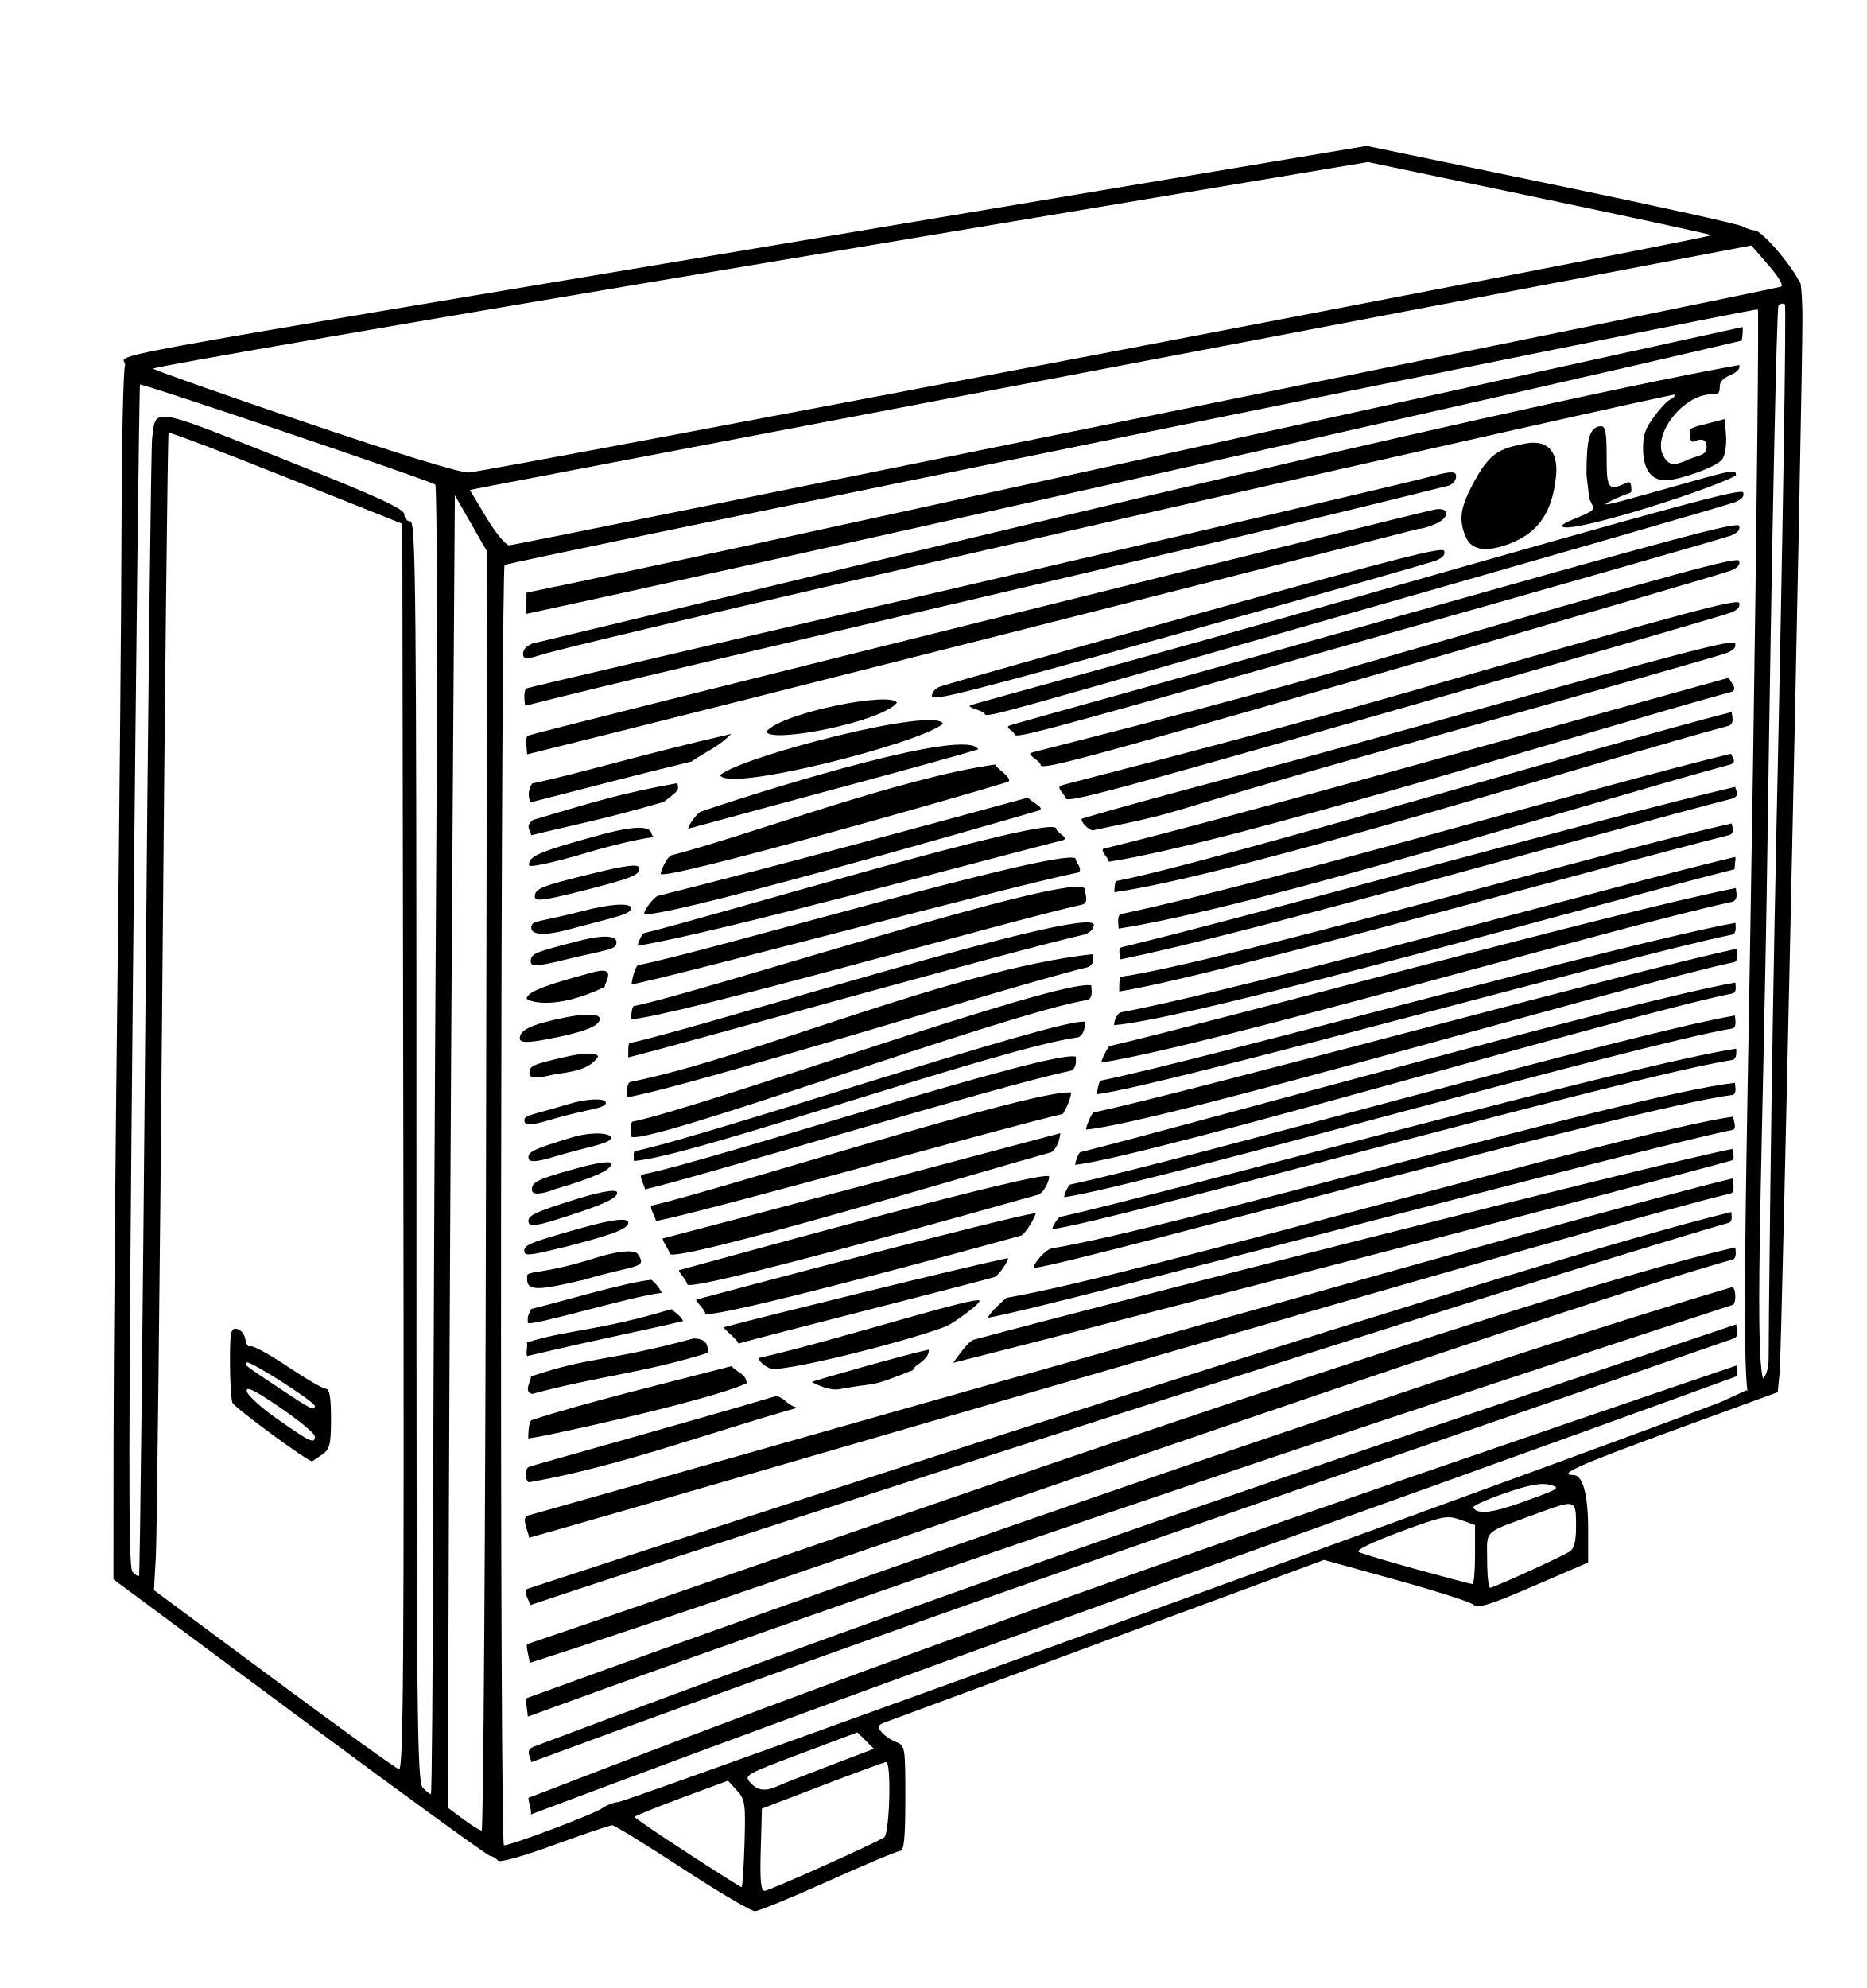
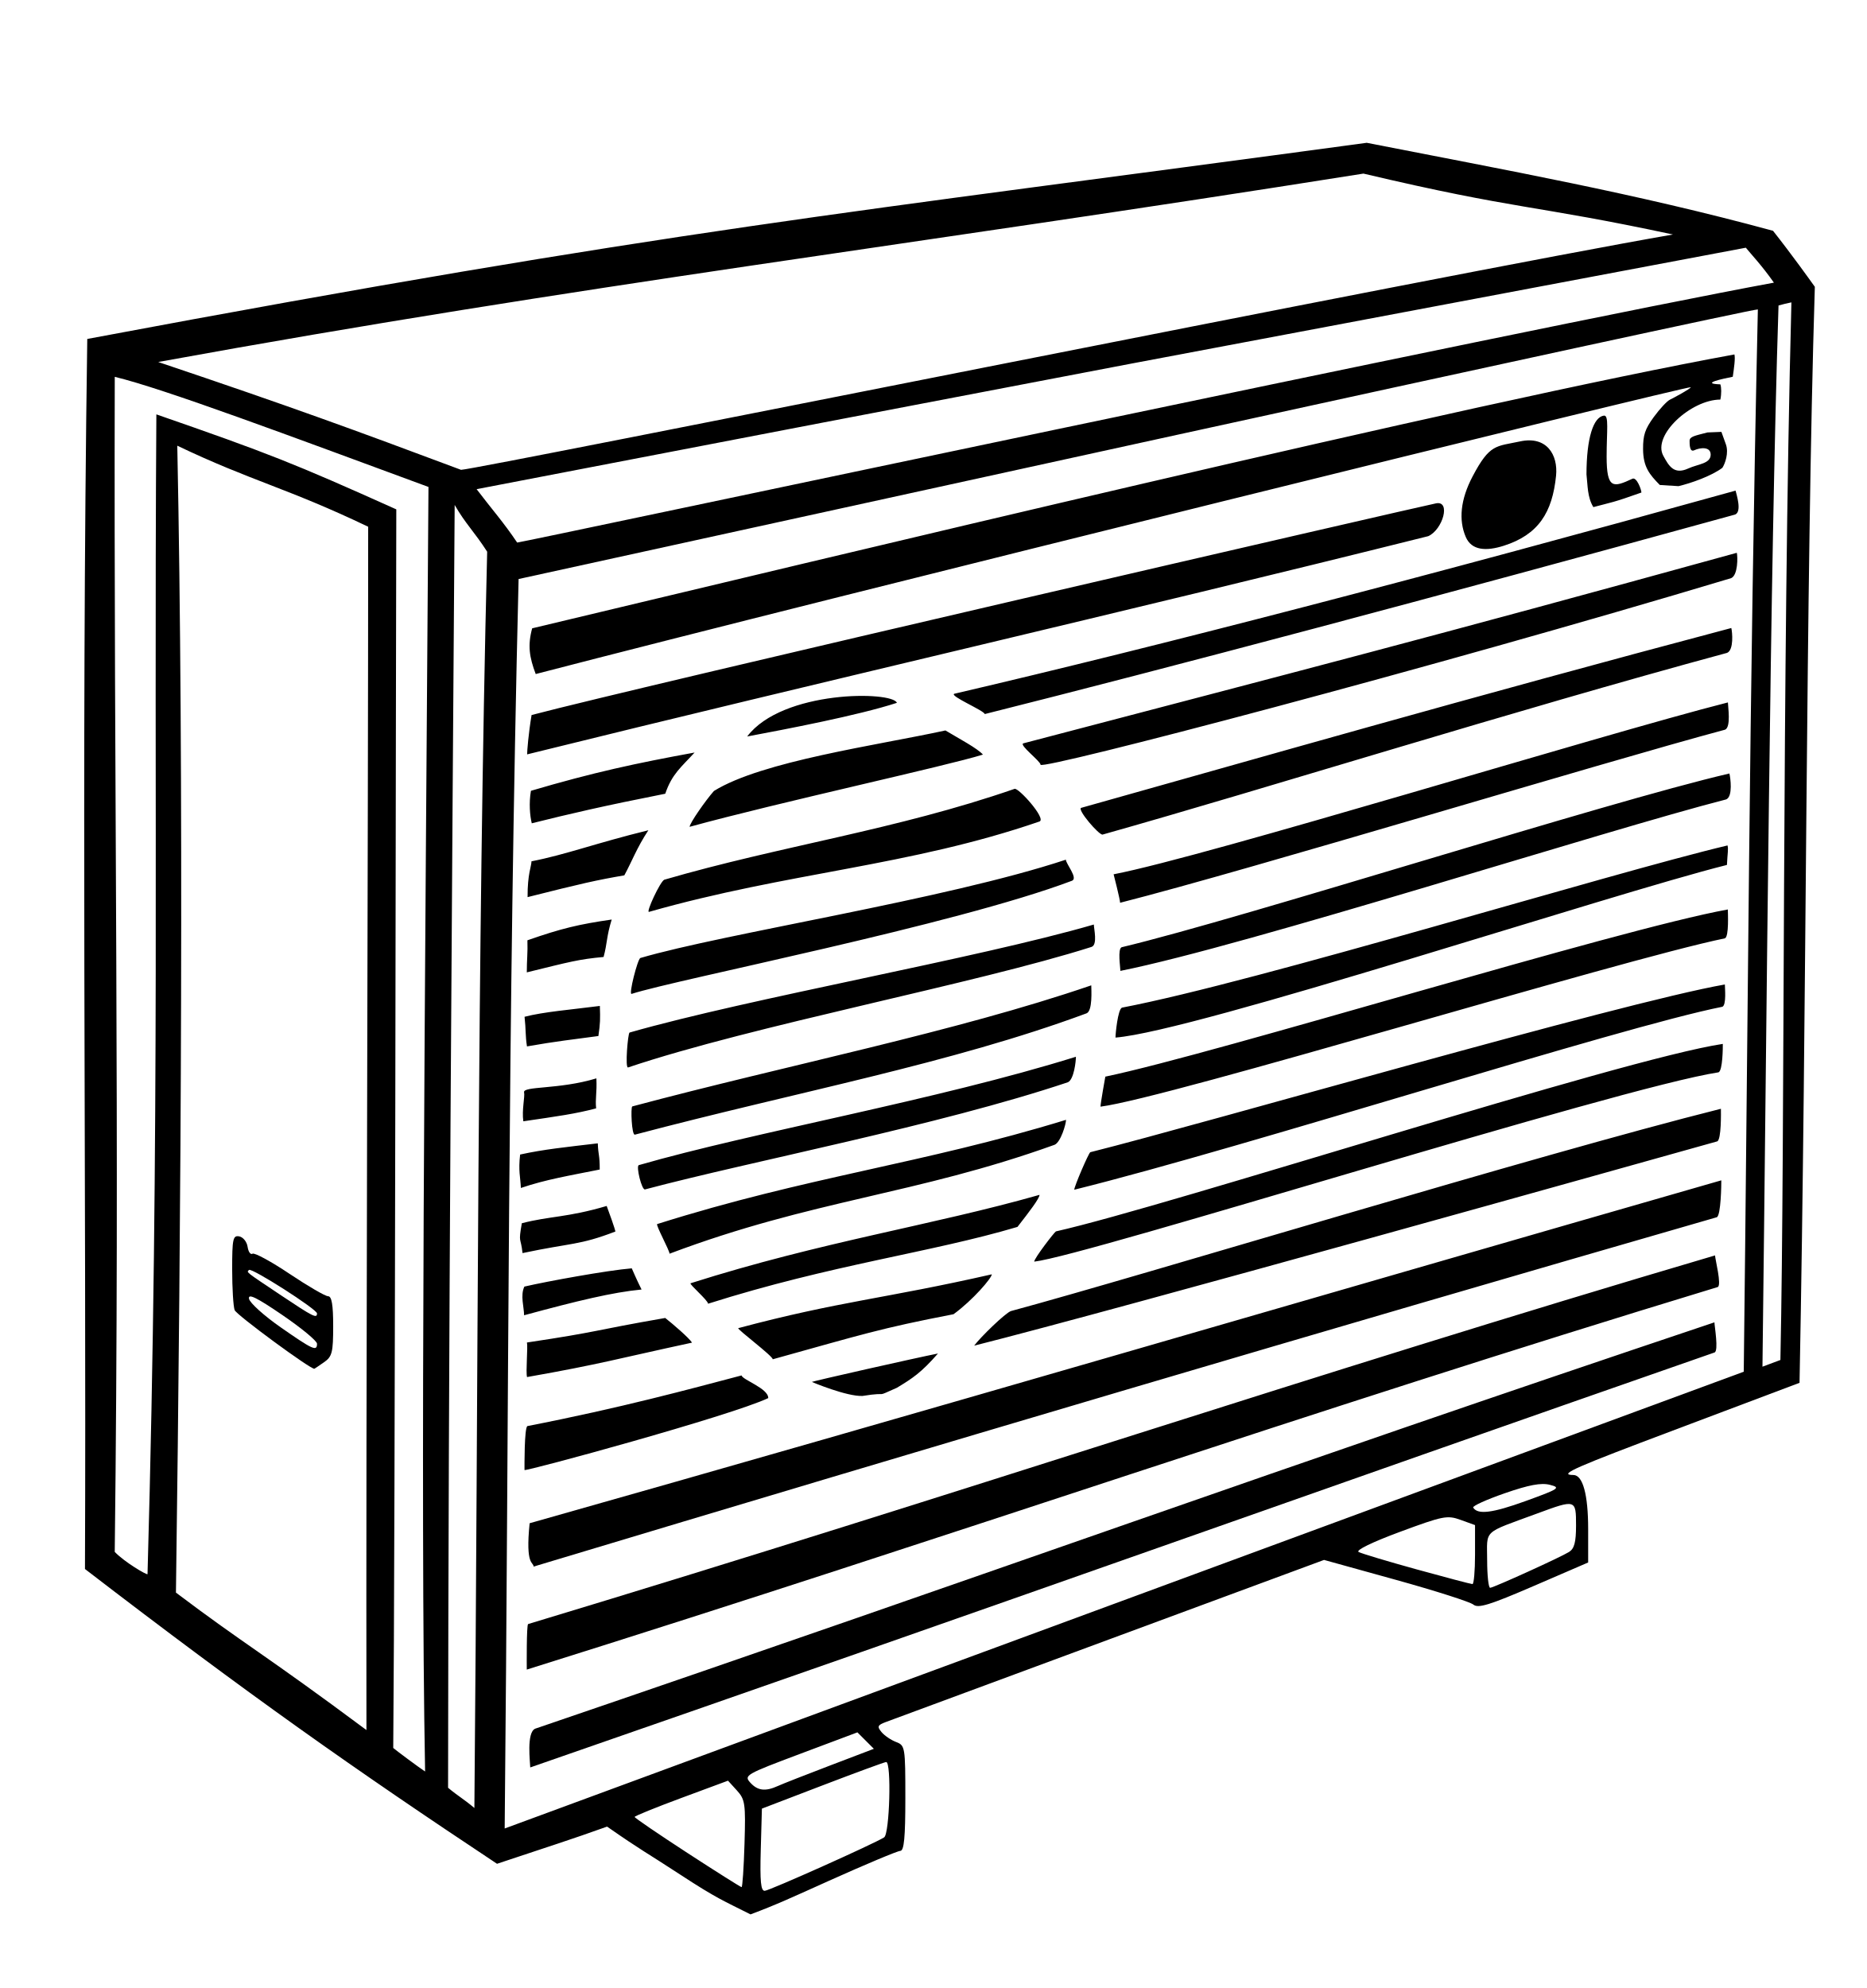
<svg xmlns="http://www.w3.org/2000/svg" width="209.673mm" height="223.289mm" viewBox="0 0 209.673 223.289" version="1.1" id="svg847">
  <defs id="defs844" />
  <g id="layer1" transform="translate(-0.3421135,-20.39582)">
-     <path style="fill:#000000;stroke-width:0.454" d="m 93.413,231.662 c 4.119,-1.852 7.744,-3.372 8.056,-3.379 0.424,-0.009 0.567,-1.504 0.567,-5.923 0,-5.744 -0.029,-5.922 -1.04,-6.306 -0.572,-0.217 -1.309,-0.72 -1.638,-1.116 -0.512,-0.617 -0.444,-0.778 0.472,-1.122 0.589,-0.221 11.908,-4.409 25.153,-9.307 l 24.083,-8.905 8.054,2.232 c 4.43,1.228 8.353,2.48 8.719,2.784 0.539,0.448 1.823,0.052 6.78,-2.088 l 6.115,-2.641 v -3.757 c 0,-3.875 -0.601,-6.069 -1.661,-6.069 -1.901,0 0.607,-1.12 11.18,-4.992 l 11.773,-4.311 0.224,-2.269 c 0.221,-2.241 2.577,-111.531 2.551,-118.338 -0.011,-2.936 -0.216,-3.945 -0.216,-3.945 -0.909,-1.614 -1.611,-2.475 -2.344,-3.371 -1.157,-1.406 -2.388,-2.556 -2.735,-2.556 -0.347,0 -0.986,-0.206 -1.419,-0.458 -0.433,-0.252 -10.113,-2.388 -21.51,-4.748 L 153.855,36.787 92.887,47.006 c -87.874,14.729 -78.099,12.929 -78.508,14.457 -0.19,0.71 -0.362,8.562 -0.383,17.449 -0.021,8.887 -0.228,32.19 -0.461,51.784 -0.233,19.594 -0.43,42.705 -0.438,51.357 l -0.014,15.731 20.826,15.454 c 11.454,8.5 21.104,15.513 21.444,15.584 0.34,0.072 0.756,0.323 0.926,0.558 0.178,0.248 2.84,-0.499 6.335,-1.778 3.315,-1.213 6.24,-2.203 6.5,-2.2 0.26,0.003 3.799,2.181 7.865,4.841 4.066,2.66 7.742,4.825 8.169,4.811 0.427,-0.014 4.147,-1.54 8.265,-3.392 z m -7.618,-3.489 0.129,-4.636 6.808,-2.608 c 3.744,-1.434 6.961,-2.616 7.148,-2.625 0.612,-0.031 0.395,8.063 -0.227,8.462 -1.11,0.712 -12.831,5.96 -13.404,6.001 -0.447,0.032 -0.553,-1.037 -0.454,-4.594 z m -8.252,0.334 c -3.253,-2.116 -5.915,-3.932 -5.915,-4.035 0,-0.103 2.36,-1.061 5.244,-2.13 l 5.244,-1.943 1,1.099 c 0.923,1.015 0.989,1.475 0.854,5.978 -0.08,2.683 -0.229,4.879 -0.329,4.879 -0.101,0 -2.845,-1.732 -6.098,-3.848 z M 194.028,177.688 c 0.235,0.235 -123.416,45.131 -124.241,45.114 -0.374,-0.007 -1.392,0.374 -1.74,0.652 -0.781,0.625 -10.568,4.324 -11.103,4.196 -0.214,-0.051 -0.357,-32.3 -0.317,-71.783 0.039,-39.43 0.216,-71.835 0.392,-72.012 0.346,-0.347 140.4,-28.904 140.777,-28.705 0.125,0.066 -0.121,23.166 -0.546,51.334 -0.425,28.168 -0.9,48.799 -0.908,60.48 -0.008,11.681 0.554,9.46 0.131,9.6 m -144.103,48.154 -1.72,-1.282 0.114,-32.869 c 0.062,-18.078 0.238,-51.245 0.391,-73.706 l 0.278,-40.837 1.815,3.168 1.815,3.168 -0.134,71.82 c -0.074,39.501 -0.293,71.82 -0.486,71.82 -0.194,0 -1.126,-0.577 -2.072,-1.282 z m -4.536,-3.515 c -0.642,-0.642 -0.713,-7.752 -0.713,-71.48 0,-62.601 -0.079,-70.766 -0.681,-70.766 -0.374,0 -0.683,-0.357 -0.685,-0.794 -0.004,-0.617 -3.043,-2.003 -13.644,-6.221 -14.934,-5.942 -14.254,-5.836 -14.683,-2.288 -0.121,0.998 -0.46,30.101 -0.754,64.672 -0.294,34.571 -0.614,62.947 -0.712,63.057 -0.098,0.11 -0.436,-0.094 -0.752,-0.454 -0.463,-0.527 -0.45,-13.487 0.068,-66.914 0.353,-36.443 0.709,-66.337 0.792,-66.43 0.165,-0.187 32.542,10.781 33.161,11.234 0.212,0.155 0.257,19.99 0.101,44.077 -0.157,24.087 -0.31,57.121 -0.34,73.408 -0.031,16.287 -0.143,29.613 -0.25,29.613 -0.107,0 -0.515,-0.321 -0.908,-0.713 z m 36.785,-0.586 c -0.736,-0.814 -0.525,-0.935 5.634,-3.246 l 6.399,-2.401 0.924,0.924 0.924,0.924 -4.927,1.877 c -2.71,1.032 -5.336,2.063 -5.835,2.291 -1.421,0.649 -2.292,0.545 -3.12,-0.37 z m -53.519,-11.635 -13.463,-9.984 0.213,-3.858 c 0.117,-2.122 0.447,-31.326 0.734,-64.899 0.286,-33.573 0.599,-61.13 0.694,-61.238 0.096,-0.108 6.042,2.148 13.214,5.014 l 13.04,5.21 0.115,70.017 c 0.095,57.835 0.011,69.991 -0.485,69.87 -0.33,-0.081 -6.658,-4.64 -14.063,-10.131 z m 5.399,-25.19 c 0.902,-0.629 1.021,-1.102 1.021,-4.061 0,-2.389 -0.164,-3.348 -0.571,-3.348 -0.314,0 -2.261,-1.131 -4.326,-2.514 -2.065,-1.383 -3.938,-2.401 -4.162,-2.262 -0.224,0.138 -0.472,-0.209 -0.553,-0.772 -0.08,-0.563 -0.503,-1.091 -0.94,-1.175 -0.706,-0.135 -0.794,0.277 -0.794,3.702 0,2.12 0.126,4.181 0.279,4.581 0.21,0.547 8.598,6.712 8.958,6.584 0.037,-0.013 0.526,-0.344 1.088,-0.736 z m -4.874,-3.916 c -1.869,-1.303 -3.471,-2.747 -3.56,-3.209 -0.12,-0.623 0.844,-0.154 3.739,1.821 2.145,1.463 3.901,2.916 3.901,3.228 6e-5,0.892 -0.458,0.686 -4.079,-1.839 z m 0.088,-3.562 c -4.163,-2.783 -3.931,-2.599 -3.647,-2.883 0.284,-0.284 7.634,4.413 7.637,4.88 0.003,0.6 -0.426,0.385 -3.99,-1.997 z m 135.675,19.334 c 0,-3.528 -0.6,-2.966 5.614,-5.259 4.347,-1.604 4.371,-1.596 4.371,1.342 0,1.885 -0.194,2.612 -0.794,2.981 -0.997,0.614 -8.39,3.973 -8.85,4.021 -0.187,0.019 -0.34,-1.369 -0.34,-3.086 z m -7.89,1.025 c -3.274,-0.904 -6.22,-1.787 -6.547,-1.963 -0.355,-0.19 1.515,-1.102 4.624,-2.254 4.867,-1.803 5.329,-1.895 6.836,-1.35 l 1.616,0.584 v 3.313 c 0,1.822 -0.13,3.313 -0.288,3.313 -0.159,0 -2.967,-0.739 -6.24,-1.643 z m 6.321,-6.949 c -0.107,-0.172 1.486,-0.896 3.539,-1.608 2.731,-0.947 4.095,-1.201 5.08,-0.949 1.249,0.32 1.052,0.452 -2.726,1.82 -3.736,1.353 -5.384,1.559 -5.893,0.736 z m 33.057,-74.574 c 0.47,-33.011 1.028,-60.211 1.24,-60.444 0.213,-0.233 0.533,-0.277 0.713,-0.098 0.179,0.179 -0.233,26.103 -0.917,57.607 -0.683,31.505 -0.914,59.199 -0.905,60.759 0.009,1.56 -0.597,2.377 -0.645,2.196 -0.989,-3.794 0.044,-27.009 0.513,-60.02 z M 54.995,78.557 l -1.879,-3.124 2.335,-0.465 c 1.284,-0.256 33.673,-6.436 71.975,-13.734 l 69.64,-13.269 1.931,2.222 c 1.168,1.344 1.716,2.297 1.386,2.411 -0.827,0.287 -142.041,29.007 -142.826,29.048 -0.38,0.02 -1.516,-1.349 -2.562,-3.088 z M 34.594,67.815 c -9.21,-3.133 -16.888,-5.839 -17.061,-6.013 -0.174,-0.174 30.46,-5.466 68.076,-11.76 l 68.392,-11.444 19.201,4.02 c 10.56,2.211 19.279,4.097 19.374,4.193 0.258,0.258 -137.699,26.599 -139.6,26.655 -1.005,0.029 -8.089,-2.148 -18.38,-5.649 z" id="path863" />
-     <path d="m 59.881,224.226 c 0.337,-0.059 -0.19,-1.394 -0.19,-1.897 49.491,-19.136 87.118,-31.978 135.617,-48.534 0.364,-0.098 0.087,0.862 0.192,1.151 -47.127,17.173 -85.436,30.406 -135.619,49.279 m 0.132,-5.904 c -0.004,-0.55 -0.771,-1.277 0.224,-1.721 48.476,-18.231 84.4,-30.441 135.137,-47.455 0.004,0.406 0.273,1.359 -0.198,1.557 -46.631,16.253 -85.879,29.415 -135.163,47.618 z m -0.386,-5.117 c -0.003,-0.377 -0.267,-2.025 -0.267,-2.025 46.564,-16.959 109.871,-38.687 135.537,-46.207 0.405,-0.044 0.542,1.788 0.07,1.986 -25.612,8.386 -87.289,28.673 -135.339,46.246 z m 0.209,-6.036 c -0.004,-0.377 -0.466,-2.006 -0.279,-2.105 26.205,-8.824 110.595,-38.893 135.711,-44.558 0.004,0.406 0.194,1.147 -0.276,1.347 -23.492,6.619 -109.429,37.141 -135.156,45.316 z m 0.026,-6.477 c -0.004,-0.555 -0.958,-1.643 -0.156,-1.883 26.162,-8.587 113.878,-37.186 135.11,-42.279 0.004,0.405 0.192,1.01 -0.278,1.21 -21.345,6.121 -116.024,36.676 -134.676,42.952 z m -0.093,-7.578 c -0.004,-0.557 -0.958,-2.247 -0.149,-2.489 29.733,-8.375 119.709,-34.135 135.361,-37.871 0.004,0.405 0.284,1.474 -0.185,1.674 -15.89,3.84 -112.568,32.364 -135.027,38.685 z m 47.635,-19.642 c 0.69,-0.939 1.688,-2.397 2.307,-2.598 14.945,-4.034 75.617,-19.497 85.224,-21.43 0.004,0.407 0.379,1.099 -0.092,1.297 -9.227,2.586 -71.117,18.616 -87.439,22.73 z m 3.918,-5.064 c -0.004,-0.377 1.899,-2.145 2.087,-2.245 14.634,-2.475 70.713,-18.892 81.628,-20.347 0.004,0.406 0.426,1.287 -0.044,1.486 -9.799,1.939 -76.752,19.922 -83.67,21.105 z m 5.124,-5.573 c -0.004,-0.549 1.235,-1.989 2.001,-2.217 13.821,-2.255 65.442,-17.365 76.778,-18.595 0.003,0.405 0.238,1.149 -0.231,1.349 -10.958,1.405 -71.306,18.282 -78.547,19.464 z m 2.107,-4.385 c -0.003,-0.377 0.639,-1.258 0.827,-1.356 12.873,-2.906 64.613,-17.205 75.984,-18.911 0.004,0.404 0.099,1.057 -0.37,1.257 -11.274,1.729 -70.576,18.36 -76.44,19.009 z m 1.328,-3.583 c -0.003,-0.377 0.477,-1.324 0.664,-1.423 12.618,-2.669 63.177,-17.038 74.68,-18.986 0.003,0.404 0.236,1.243 -0.232,1.444 -11.057,1.853 -65.946,17.604 -75.112,18.965 z m 1.236,-3.634 c -0.003,-0.377 0.378,-1.323 0.565,-1.421 12.734,-3.186 61.877,-17 73.59,-19.055 0.003,0.403 0.188,1.013 -0.279,1.214 -11.597,2.304 -65.072,18.204 -73.876,19.262 z m 1.214,-3.967 c -0.003,-0.377 0.64,-1.816 0.827,-1.915 10.812,-2.28 60.225,-15.834 72.29,-18.391 0.002,0.404 0.188,1.291 -0.279,1.493 -11.854,2.532 -64.57,18.112 -72.838,18.813 z m -27.896,29.194 c -1.344,0.084 -2.891,-0.841 -2.891,-0.841 -0.207,-0.033 10.845,-3.178 13.138,-3.629 0.013,1.282 -1.774,1.726 -1.774,2.288 -5.288,2.095 -3.432,1.253 -8.473,2.181 z m 29.132,-33.161 c -0.003,-0.377 0.214,-1.422 0.401,-1.52 12.527,-2.604 58.865,-15.476 71.315,-17.728 0.003,0.403 0.142,1.106 -0.325,1.308 -11.855,2.435 -63.673,16.947 -71.391,17.94 z m -36.453,30.903 c -1.112,-0.379 -1.701,-1.183 -1.514,-1.279 9.031,-2.076 24.683,-7.101 24.779,-6.422 2.7e-4,0.406 -2.969,2.495 -3.438,2.693 -0.95,0.696 -14.915,4.629 -19.828,5.007 z m -27.302,12.679 c -0.414,0.073 -0.622,-1.476 -0.074,-1.721 0.455,-0.204 17.743,-4.97 27.854,-7.984 1.197,0.469 0.977,0.929 2.307,1.34 -10.474,2.974 -19.985,6.568 -30.087,8.364 z m 23.472,-15.577 c 0,-0.379 -1.812,-1.742 -1.625,-1.839 4.025,-1.094 27.042,-6.756 31.915,-7.764 0,0.406 -1.038,1.92 -1.507,2.119 -1.191,0.418 -25.79,6.618 -28.783,7.484 z m 40.771,-31.559 c -0.003,-0.377 0.737,-1.751 0.924,-1.851 12.034,-2.811 57.388,-15.211 70.349,-17.75 0.004,0.464 0.326,1.242 -0.365,1.533 -12.388,2.633 -58.274,16.081 -70.908,18.068 z m -44.501,28.158 c 0,-0.379 -1.182,-1.449 -0.994,-1.546 4.675,-1.257 34.156,-9.059 38.117,-9.715 0,0.405 -1.147,2.325 -1.615,2.525 -4.585,1.286 -35.315,9.684 -35.508,8.736 z M 59.678,181.941 c 0,-0.379 0.028,-1.874 0.387,-2.041 5.998,-1.983 16.591,-4.523 22.505,-6.079 0.124,0.506 1.666,0.852 1.633,1.939 -4.22,1.993 -24.503,6.394 -24.526,6.181 z m 17.863,-17.288 c 0,-0.38 -1.098,-1.504 -0.911,-1.597 5.338,-1.433 41.353,-11.462 41.562,-10.511 0,0.474 -0.523,1.748 -1.221,2.033 -5.195,1.465 -39.214,11.065 -39.429,10.075 z m 47.938,-29.113 c -0.003,-0.401 0.259,-1.224 0.724,-1.428 15.287,-2.925 55.729,-14.305 69.044,-17.468 0.111,0.45 0,0 -0.067,1.385 -13.066,3.263 -60.801,16.813 -69.701,17.512 z m -49.93,25.67 c -0.003,-0.377 -0.93,-1.618 -0.743,-1.718 6.2,-1.596 41.331,-10.926 44.634,-11.815 0.003,0.464 -0.378,1.866 -1.069,2.157 -6.059,1.646 -42.506,12.604 -42.823,11.376 z M 126.062,131.759 c -0.003,-0.377 -0.016,-1.555 0.172,-1.654 10.673,-1.48 55.429,-14.311 68.639,-17.223 0.003,0.464 0.416,1.011 -0.274,1.303 -12.829,3.193 -57.809,15.843 -68.536,17.574 z m -65.938,45.198 c -1.019,-0.253 -0.135,-1.39 -0.136,-1.962 6.891,-2.318 8.418,-1.599 18.267,-4.267 1.805,0.045 1.516,1.122 1.636,1.607 -7.055,2.221 -12.551,2.668 -19.767,4.622 z m 13.898,-19.405 c -0.005,-0.376 -0.794,-1.601 -0.482,-1.751 6.814,-1.492 43.075,-13.117 47.104,-12.7 0.007,0.462 -0.284,1.375 -0.926,2.413 -6.707,1.55 -39.176,10.717 -45.696,12.038 z m 52.168,-29.398 c -0.003,-0.4 -0.327,-1.161 0.136,-1.365 13.78,-3.287 54.936,-14.769 68.918,-18.013 0.111,0.452 0.52,0.97 -0.252,1.299 -13.657,3.495 -54.55,15.226 -68.802,18.079 z m -66.649,44.557 c -0.159,-0.549 0.11,-1.034 -0.012,-1.527 4.361,-1.409 8.17,-1.306 16.216,-3.743 0.809,0.633 1.07,0.847 1.335,1.329 -4.872,1.183 -7.511,1.588 -17.539,3.941 z m 13.249,-18.721 c -0.005,-0.376 -0.696,-1.501 -0.384,-1.652 7.695,-1.478 46.221,-14.16 48.786,-13.249 0.007,0.462 0.106,1.283 -0.585,1.577 -7.581,1.543 -41.364,11.817 -47.818,13.324 z m 1.893,11.623 c -3.217,0.304 -15.057,3.922 -15.057,3.347 0,-0.907 -0.067,-0.557 0.412,-1.549 2.561,-0.596 10.761,-3.045 13.47,-3.266 0,0 0.658,0.447 1.175,1.468 z m 51.315,-40.918 c -0.003,-0.4 -0.229,-1.423 0.234,-1.627 17.653,-3.746 54.576,-14.676 68.557,-18.013 0.111,0.452 0.706,0.877 -0.067,1.206 -13.87,3.71 -53.002,15.995 -68.725,18.434 z m -54.461,26.091 c -0.003,-0.377 -0.075,-0.991 0.113,-1.092 8.045,-1.66 47.995,-15.098 50.567,-14.532 0.003,0.464 -0.064,1.448 -0.755,1.74 -8.679,1.139 -44.063,13.647 -49.925,13.884 z m -5.544,13.336 c -5.299,1.257 -6.571,1.369 -6.442,-0.3 -0.19,-0.767 1.518,-0.191 7.508,-2.085 3.549,-1.122 4.864,-0.854 4.982,-0.378 1.097,1.546 -0.669,1.132 -6.048,2.763 z m 59.52,-43.509 c -0.003,-0.377 0.05,-1.162 0.237,-1.264 10.585,-2.045 54.75,-15.332 69.11,-18.982 0.003,0.462 0.368,1.247 -0.32,1.542 -13.959,3.735 -54.728,16.642 -69.027,18.703 z m -54.341,27.388 c -0.003,-0.377 6.87e-4,-1.512 0.188,-1.612 7.98,-1.626 47.97,-16.088 51.559,-15.318 0.003,0.464 0.264,1.349 -0.427,1.641 -9.165,1.472 -50.794,16.908 -51.32,15.29 z m -7.224,12.414 c -3.471,0.835 -4.569,1.116 -4.685,0.642 -0.195,-0.797 0.365,-1.038 6.264,-2.7 3.683,-1.037 5.266,-1.176 5.383,-0.699 0.196,0.795 -2.443,1.585 -6.962,2.757 -1e-5,0 0,3e-5 0,3e-5 z m 60.947,-43.228 c -0.003,-0.398 -1.046,-1.262 -0.585,-1.469 14.237,-3.439 55.309,-15.098 70.238,-19.2 0.111,0.448 1.074,1.248 0.305,1.58 -15.162,4.134 -55.804,16.887 -69.958,19.088 z m -54.1,26.458 c -0.003,-0.4 -0.119,-1.52 0.344,-1.725 13.63,-2.701 35.968,-12.561 51.895,-14.351 0.112,0.452 0.264,1.13 -0.508,1.458 -7.865,1.87 -44.068,13.233 -51.731,14.618 z m -7.98,13.747 c -2.189,0.687 -2.983,0.766 -3.097,0.307 -0.183,-0.738 0.572,-1.113 5.128,-2.547 2.372,-0.747 4.698,-1.291 4.811,-0.835 0.178,0.717 -2.3,1.649 -6.843,3.075 z M 157.779,104.128 c -30.617,8.578 -22.38,6.964 -34.661,9.524 -0.39,0.081 -1.637,-1.13 -1.175,-1.336 9.891,-2.887 17.937,-4.812 37.528,-10.301 29.955,-8.392 35.644,-9.881 35.773,-9.362 0.112,0.451 -0.131,0.739 -0.902,1.072 -0.58,0.25 -17.034,4.931 -36.564,10.403 z m -86.86,35.034 c -0.003,-0.377 -0.049,-1.511 0.138,-1.611 8.176,-1.725 51.421,-15.498 52.153,-13.315 0.003,0.463 -0.328,0.827 -1.017,1.119 -8.023,1.796 -45.418,12.356 -51.274,13.806 z m -8.223,14.796 c -1.537,0.612 -2.61,0.679 -2.61,0.083 0,-0.868 0.543,-1.148 4.309,-2.22 1.917,-0.545 4.475,-1.166 4.581,-0.741 0.171,0.689 -2.014,1.623 -6.28,2.878 -1.3e-5,0 0,4e-5 0,4e-5 z m 94.29,-53.785 c -31.055,8.893 -36.779,10.429 -36.908,9.907 -0.101,-0.409 -1.125,-1.199 -0.578,-1.444 0.455,-0.204 18.723,-4.69 39.063,-10.526 31.258,-8.969 37.005,-10.516 37.135,-9.994 0.112,0.451 -0.132,0.741 -0.902,1.075 -0.58,0.252 -17.594,5.193 -37.81,10.982 z M 62.588,150.321 c -1.97,0.59 -2.76,0.644 -2.87,0.197 -0.183,-0.743 0.676,-1.098 4.901,-2.379 2.167,-0.657 4.224,-0.482 4.336,-0.03 0.18,0.727 -2.175,0.956 -6.368,2.212 z m 8.636,-15.45 c -0.003,-0.377 0.1,-1.363 0.287,-1.464 7.98,-1.626 49.936,-15.382 50.675,-13.171 0.003,0.464 0.494,1.448 -0.197,1.739 -7.822,1.709 -46.157,12.683 -50.765,12.895 z m -9.09,11.307 c -1.97,0.59 -2.76,0.644 -2.87,0.197 -0.183,-0.743 0.676,-0.676 4.901,-1.958 2.167,-0.657 4.1,-0.681 4.212,-0.228 0.18,0.727 -2.051,0.733 -6.244,1.989 z m 9.156,-15.225 c -0.005,-0.376 0.395,-1.997 0.707,-2.148 7.695,-1.478 47.003,-13.116 49.145,-12.011 0.007,0.462 0.958,1.315 0.267,1.61 -7.581,1.543 -46.542,11.984 -50.119,12.549 z M 154.146,96.379 c -34.347,9.935 -36.919,10.508 -36.92,9.912 0,-0.399 -1.548,-1.121 -1.087,-1.327 0.437,-0.195 17.865,-4.383 39.703,-10.7 33.65,-9.733 39.73,-11.39 39.858,-10.866 0.11,0.451 -0.133,0.741 -0.903,1.073 -0.58,0.25 -18.873,5.609 -40.65,11.909 z M 62.415,141.11 c -1.785,0.439 -2.61,0.402 -2.61,-0.126 0,-0.873 0.263,-0.998 3.897,-1.847 2.206,-0.516 3.804,-0.56 3.804,-0.026 -1.113,1.702 -3.891,1.729 -5.091,1.999 z M 152.449,92.647 c -34.831,9.828 -38.013,10.757 -38.142,10.236 -0.101,-0.408 -1.126,-0.743 -0.579,-0.989 0.455,-0.205 17.461,-4.855 40.297,-11.31 35.024,-9.899 41.544,-11.639 41.673,-11.119 0.112,0.45 -0.132,0.74 -0.902,1.073 -0.58,0.251 -19.636,5.7 -42.347,12.107 z M 71.979,126.619 c -0.003,-0.377 0.496,-1.313 0.684,-1.413 7.234,-1.716 45.823,-13.408 46.316,-11.762 0.003,0.464 1.475,1.022 0.785,1.314 -7.088,1.774 -39.378,10.541 -47.785,11.861 z M 151.087,89.545 c -36.46,10.401 -39.999,11.575 -40.128,11.053 -0.101,-0.408 -2.151,-0.743 -1.604,-0.989 0.455,-0.205 19.474,-5.317 43.309,-12.127 36.633,-10.467 43.359,-12.287 43.488,-11.766 0.111,0.45 -0.132,0.74 -0.902,1.074 -0.58,0.252 -20.453,5.991 -44.163,12.755 z M 61.791,137.122 c -2.239,0.425 -3.061,0.396 -3.063,-0.106 -0.004,-0.88 1.081,-1.53 5.128,-2.346 2.507,-0.505 3.86,-0.355 3.864,0.157 0.005,0.865 -2.048,1.559 -5.929,2.295 z M 72.707,122.976 c -0.003,-0.398 1.036,-1.739 1.497,-1.945 13.111,-3.284 31.445,-8.269 41.659,-11.065 0.111,0.447 1.967,1.13 1.198,1.46 -6.582,1.93 -44.056,12.675 -44.355,11.55 z M 175.815,79.464 c 0,-0.504 3.826,-1.445 3.503,-2.111 l -0.463,-0.953 -0.31,-2.728 c 0.007,-4.05 0.347,-5.247 1.536,-5.404 0.591,-0.078 0.727,0.558 0.727,3.413 0,3.691 0.171,3.907 2.306,2.915 0.479,-0.222 0.474,0.526 0.474,0.851 0,0.447 -0.182,0.199 -1.986,1.054 -1.944,0.921 -1.003,0.737 5.106,-0.997 8.756,-2.486 8.623,-2.46 8.623,-1.681 -3.909,1.973 -19.41,6.783 -19.515,5.641 z M 59.507,132.556 c 0,-0.864 3.107,-1.785 7.475,-2.964 2.755,-0.744 1.28,1.116 1.28,1.658 -5.826,2.777 -8.696,1.53 -8.755,1.307 z M 187.388,74.346 c -1.737,-0.021 -2.476,-1.498 -2.486,-3.508 -0.008,-1.578 0.218,-2.252 1.209,-3.61 0.671,-0.918 1.488,-1.794 1.815,-1.946 0.328,-0.152 0.596,-0.412 0.596,-0.576 0,-0.244 -121.966,27.423 -127.725,29.336 -1.267,0.421 -1.702,0.378 -1.702,-0.17 0,-0.507 0.316,-0.875 1.021,-1.185 C 92.559,84.95 166.797,66.649 195.701,61.389 c 0.11,0.444 -0.159,0.748 -1.018,1.147 -0.872,0.405 -1.168,0.745 -1.168,1.343 0,0.669 -0.144,0.8 -0.878,0.801 -3.281,0.003 -6.733,4.604 -5.459,6.916 0.597,1.083 1.18,1.169 2.82,0.415 1.086,-0.499 2.041,-0.409 2.041,-1.435 0,-0.918 -0.678,-0.934 -1.384,-0.606 -0.519,0.241 -0.511,-0.712 -0.511,-1.062 0,-0.477 0.541,-0.563 2.008,-0.944 l 1.929,-0.5 0.14,1.834 c 0.078,1.026 -0.096,2.19 -0.396,2.642 -0.64,0.966 -5.11,2.422 -6.437,2.407 z M 74.562,118.54 c -0.003,-0.399 0.708,-1.866 1.17,-2.071 8.645,-2.236 25.841,-8.739 36.399,-10.201 0.111,0.45 2.171,1.626 1.4,1.954 -5.449,1.702 -38.777,11.165 -38.969,10.319 z M 169.247,81.697 c -1.972,0.626 -3.605,0.537 -4.259,-0.984 -0.817,-1.897 -0.623,-3.264 0.752,-5.872 1.936,-3.674 3.029,-4.007 5.755,-4.593 2.97,-0.638 3.871,1.219 3.633,3.583 -0.413,4.106 -1.967,6.623 -5.881,7.865 z M 63.705,128.215 c -2.961,0.728 -3.744,0.771 -3.744,0.209 0,-0.908 0.284,-1.032 5.333,-2.332 3.371,-0.868 4.297,-0.445 4.297,0.125 0,0.9 -1.026,0.803 -5.886,1.998 z M 132.815,91.541 c -23.891,6.655 -27.797,7.647 -27.798,7.056 0,-0.4 0.331,-0.835 0.793,-1.04 0.437,-0.194 13.352,-3.848 28.7,-8.12 23.238,-6.468 27.932,-7.665 28.058,-7.156 0.11,0.446 -0.135,0.735 -0.903,1.064 -0.58,0.249 -13.563,3.937 -28.851,8.195 z M 64.223,124.793 c -3.368,0.904 -4.198,0.384 -4.198,-0.178 0,-0.895 0.608,-0.552 5.896,-1.928 3.212,-0.836 5.166,-0.837 5.278,-0.383 0.193,0.777 -1.498,1.017 -6.976,2.488 z m 13.421,-11.315 c 0,-0.399 0.98,-1.725 1.441,-1.931 8.664,-2.927 29.934,-9.432 31.132,-6.988 -4.076,1.28 -22.632,6.187 -32.573,8.919 z M 159.673,79.799 c -17.102,4.367 -73.355,18.692 -100.12,25.327 -0.003,-0.377 -0.271,-1.935 0.083,-2.1 0.809,-0.376 100.311,-25.112 101.848,-25.399 1.673,-0.313 1.783,0.849 0.151,1.592 -0.705,0.321 -1.588,0.582 -1.962,0.58 z M 65.296,120.568 c -3.883,0.979 -4.877,1.09 -4.879,0.543 -0.003,-0.912 0.665,-1.179 6.577,-2.628 3.678,-0.902 5.03,-1.067 5.139,-0.628 0.197,0.795 -0.806,1.193 -6.838,2.714 z M 59.347,99.666 c -0.091,-0.368 -0.247,-1.767 0.161,-1.957 0.606,-0.282 95.993,-22.288 102.011,-23.909 1.817,-0.489 2.383,-0.47 2.383,0.082 0,0.444 -0.307,0.849 -0.794,1.048 -28.611,7.204 -87.386,20.51 -103.76,24.736 z m 21.881,7.795 c 2.281,-2.055 24.199,-7.754 25.04,-5.774 -2.478,2.169 -24.213,7.737 -25.04,5.774 z M 59.455,89.345 59.486,86.959 C 77.409,83.364 167.739,63.312 196.069,57.128 c 0.111,0.45 -0.089,1.521 -0.089,1.521 -26.774,6.328 -114.57,25.995 -136.524,30.695 z m 0.309,28.242 c 0,-0.918 0.412,-1.367 8.099,-3.447 5.146,-1.393 5.558,-0.563 5.676,-0.086 0.204,0.823 1.62,-0.338 -6.192,1.797 -3.294,1.007 -7.421,2.078 -7.583,1.736 z m 26.653,-15.007 c 1.644,-2.122 14.173,-4.58 14.669,-3.244 -1.789,2.167 -14.176,4.591 -14.669,3.244 z m -11.51,7.879 c -6.804,1.998 -10.664,2.694 -14.887,3.751 -0.209,-0.843 -0.659,-0.974 0.174,-1.717 6.989,-2.064 9.726,-2.948 16.236,-4.137 0.209,0.845 0.087,0.854 -1.523,2.103 z m 3.102,-4.529 c -7.97,1.945 -11.512,2.918 -18.072,4.584 0,0 -0.562,-1.001 0.189,-2.122 5.189,-1.087 12.142,-3.217 22.351,-5.565 -1.497,1.488 -2.324,1.676 -4.468,3.103 z" style="fill:#000000;stroke-width:0.112" id="path9677" />
+     <path style="fill:#000000;stroke-width:0.454" d="m 93.413,231.662 c 4.119,-1.852 7.744,-3.372 8.056,-3.379 0.424,-0.009 0.567,-1.504 0.567,-5.923 0,-5.744 -0.029,-5.922 -1.04,-6.306 -0.572,-0.217 -1.309,-0.72 -1.638,-1.116 -0.512,-0.617 -0.444,-0.778 0.472,-1.122 0.589,-0.221 11.908,-4.409 25.153,-9.307 l 24.083,-8.905 8.054,2.232 c 4.43,1.228 8.353,2.48 8.719,2.784 0.539,0.448 1.823,0.052 6.78,-2.088 l 6.115,-2.641 v -3.757 c 0,-3.875 -0.601,-6.069 -1.661,-6.069 -1.901,0 0.644,-1.02 11.18,-4.992 l 14.224,-5.362 c 0.836,-42.706 0.661,-88.846 1.719,-123.101 -0.569,-0.795 -2.56,-3.585 -4.699,-6.293 C 183.983,42.102 169.749,39.552 153.862,36.435 94.528,44.478 76.152,46.086 10.145,58.467 9.446,106.222 10.057,153.68 9.886,196.624 c 18.474,14.197 30.285,22.493 46.285,33.109 5.927,-1.98 8.289,-2.713 12.362,-4.176 4,2.786 4.201,2.765 8.267,5.424 4.066,2.66 4.795,2.895 7.846,4.435 2.933,-1.098 4.647,-1.902 8.766,-3.753 z m -7.618,-3.489 0.129,-4.636 6.808,-2.608 c 3.744,-1.434 6.961,-2.616 7.148,-2.625 0.612,-0.031 0.395,8.063 -0.227,8.462 -1.11,0.712 -12.831,5.96 -13.404,6.001 -0.447,0.032 -0.553,-1.037 -0.454,-4.594 z m -8.252,0.334 c -3.253,-2.116 -5.915,-3.932 -5.915,-4.035 0,-0.103 2.36,-1.061 5.244,-2.13 l 5.244,-1.943 1,1.099 c 0.923,1.015 0.989,1.475 0.854,5.978 -0.08,2.683 -0.229,4.879 -0.329,4.879 -0.101,0 -2.845,-1.732 -6.098,-3.848 z M 57.031,225.769 C 57.513,177.272 57.354,136.07 58.594,85.431 70.717,82.791 197.419,54.952 197.796,55.151 196.821,98.701 196.668,137.358 196.211,174.465 M 50.673,221.196 c 0.035,-49.716 0.451,-101.55 0.741,-144.084 1.21,2.112 2.224,3.026 3.65,5.25 -1.13,45.743 -0.997,92.882 -1.436,141.105 -1.184,-1.002 -1.809,-1.316 -2.954,-2.271 z m -6.16,-4.47 C 44.729,193.223 44.802,93.621 44.857,77.607 33.287,72.407 30.494,71.306 17.906,66.938 c -0.294,43.759 0.435,79.569 -0.993,130.265 -0.098,0.11 -2.61,-1.372 -3.683,-2.503 0.582,-48.143 -0.117,-84.715 0.003,-131.979 5.512,1.326 19.769,6.669 35.238,12.368 -0.376,55.173 -0.935,114.507 -0.379,144.279 -0.775,-0.511 -3.185,-2.31 -3.578,-2.643 z m 40.106,3.892 c -0.736,-0.814 -0.525,-0.935 5.634,-3.246 l 6.399,-2.401 0.924,0.924 0.924,0.924 -4.927,1.877 c -2.71,1.032 -5.336,2.063 -5.835,2.291 -1.421,0.649 -2.292,0.545 -3.12,-0.37 z M 20.105,199.275 c 0.593,-43.283 0.899,-92.018 0.151,-128.819 8.366,3.993 12.346,4.749 21.442,9.102 -0.001,36.845 -0.257,97.187 -0.195,135.155 -11.606,-8.641 -13.585,-9.542 -21.398,-15.438 z m 16.641,-25.879 c 0.902,-0.629 1.021,-1.102 1.021,-4.061 0,-2.389 -0.164,-3.348 -0.571,-3.348 -0.314,0 -2.261,-1.131 -4.326,-2.514 -2.065,-1.383 -3.938,-2.401 -4.162,-2.262 -0.224,0.138 -0.472,-0.209 -0.553,-0.772 -0.08,-0.563 -0.503,-1.091 -0.94,-1.175 -0.706,-0.135 -0.794,0.277 -0.794,3.702 0,2.12 0.126,4.181 0.279,4.581 0.21,0.547 8.598,6.712 8.958,6.584 0.037,-0.013 0.526,-0.344 1.088,-0.736 z m -4.874,-3.916 c -1.869,-1.303 -3.471,-2.747 -3.56,-3.209 -0.12,-0.623 0.844,-0.154 3.739,1.821 2.145,1.463 3.901,2.916 3.901,3.228 6e-5,0.892 -0.458,0.686 -4.079,-1.839 z m 0.088,-3.562 c -4.163,-2.783 -3.931,-2.599 -3.647,-2.883 0.284,-0.284 7.634,4.413 7.637,4.88 0.003,0.6 -0.426,0.385 -3.99,-1.997 z m 135.428,29.732 c 0,-3.528 -0.6,-2.966 5.614,-5.259 4.347,-1.604 4.371,-1.596 4.371,1.342 0,1.885 -0.194,2.612 -0.794,2.981 -0.997,0.614 -8.39,3.973 -8.85,4.021 -0.187,0.019 -0.34,-1.369 -0.34,-3.086 z m -7.89,1.025 c -3.274,-0.904 -6.22,-1.787 -6.547,-1.963 -0.355,-0.19 1.515,-1.102 4.624,-2.254 4.867,-1.803 5.329,-1.895 6.836,-1.35 l 1.616,0.584 v 3.313 c 0,1.822 -0.13,3.313 -0.288,3.313 -0.159,0 -2.967,-0.739 -6.24,-1.643 z m 6.321,-6.949 c -0.107,-0.172 1.486,-0.896 3.539,-1.608 2.731,-0.947 4.095,-1.201 5.08,-0.949 1.249,0.32 1.052,0.452 -2.726,1.82 -3.736,1.353 -5.384,1.559 -5.893,0.736 z M 200.117,54.708 c 0.477,-0.14 0.954,-0.247 1.448,-0.351 -1.083,41.369 -0.706,93.735 -1.237,118.79 l -2.015,0.753 c 0.51,-41.336 0.833,-88.922 1.804,-119.192 z M 53.878,75.338 c 28.554,-5.5 50.415,-9.696 73.548,-14.104 l 69.019,-13.016 c 0.476,0.599 1.819,2.011 3.153,3.925 C 172.337,57.17 59.217,81.293 58.432,81.335 56.897,79.045 55.572,77.573 53.878,75.338 Z M 18.113,61.055 C 65.983,52.331 101.692,48.12 153.493,39.894 c 17.462,4.124 18.936,3.456 34.767,6.84 C 162.624,51.18 54.03,73.11 52.129,73.166 40.088,68.662 33.146,66.112 18.113,61.055 Z" id="path863" />
+     <path d="m 59.902,218.912 c -0.004,-0.55 -0.446,-3.908 0.549,-4.351 53.576,-18.276 81.73,-28.627 132.467,-45.642 0.004,0.406 0.488,3.185 0.017,3.383 -46.631,16.253 -78.504,27.693 -133.033,46.609 z m -0.389,-10.991 c -0.004,-0.377 -0.037,-5.013 0.15,-5.113 50.471,-15.244 87.135,-27.789 133.324,-41.406 0.004,0.406 0.771,3.353 0.3,3.553 -47.189,14.342 -84.086,27.391 -133.774,42.966 z m 0.765,-11.569 c -0.004,-0.557 -0.939,-0.016 -0.444,-4.868 43.489,-12.295 88.117,-25.374 133.857,-38.515 0.004,0.405 -0.038,3.945 -0.507,4.145 -45.034,12.993 -87.372,25.537 -132.907,39.239 z m 49.489,-24.814 c 0.69,-0.939 3.514,-3.686 4.133,-3.887 14.945,-4.034 58.753,-17.456 79.746,-22.719 0.004,0.407 0.057,3.463 -0.414,3.661 -9.227,2.586 -67.143,18.831 -83.464,22.945 z m 6.745,-9.437 c -0.003,-0.377 2.251,-3.298 2.438,-3.397 12.873,-2.906 63.539,-19.354 74.909,-21.059 0.004,0.404 -0.009,2.99 -0.478,3.191 -11.274,1.729 -71.005,20.616 -76.87,21.265 z m 4.497,-8.076 c -0.003,-0.377 1.613,-4.116 1.8,-4.214 12.734,-3.186 59.568,-16.786 71.28,-18.84 0.003,0.403 0.188,2.302 -0.279,2.503 -11.597,2.304 -53.364,15.733 -72.802,20.551 z m -23.779,23.16 c -1.773,0.084 -5.687,-1.567 -5.687,-1.567 -0.207,-0.033 11.866,-2.748 14.158,-3.199 -1.92,2.195 -2.89,2.801 -4.608,3.846 -2.711,1.193 -0.618,0.398 -3.863,0.92 z m 26.729,-32.491 c -0.003,-0.377 0.54,-3.372 0.54,-3.372 12.527,-2.604 57.474,-16.524 69.924,-18.776 0.003,0.403 0.142,3.039 -0.325,3.241 -11.855,2.435 -62.42,17.914 -70.139,18.907 z m -36.818,28.376 c 0,-0.379 -4.058,-3.402 -3.871,-3.499 11.329,-3.028 16.516,-3.319 28.478,-6.046 0,0.406 -2.112,2.887 -4.3,4.482 -8.28,1.599 -10.224,2.263 -20.307,5.062 z m -7.266,-6.243 c 0,-0.379 -2.148,-2.201 -1.961,-2.298 14.772,-4.694 27.066,-6.482 39.192,-9.929 0,0.405 -1.147,1.895 -2.474,3.599 -9.741,2.897 -20.814,4.206 -34.757,8.629 z m -20.618,18.68 c 0,-0.379 -0.029,-4.77 0.33,-4.937 10.556,-2.059 18.134,-4.13 24.048,-5.687 0.124,0.506 3.033,1.459 3,2.546 -4.22,1.993 -27.356,8.29 -27.379,8.077 z m 66.384,-48.571 c -0.003,-0.401 0.259,-3.158 0.724,-3.362 15.287,-2.925 54.709,-15.057 68.024,-18.22 0.111,0.45 0,0.806 -0.067,2.19 -13.066,3.263 -59.78,18.693 -68.681,19.391 z m -50.091,24.274 c -0.003,-0.377 -1.574,-3.229 -1.387,-3.329 16.942,-5.356 29.731,-6.737 45.923,-11.708 0.003,0.464 -0.593,2.51 -1.284,2.802 -15.619,5.62 -27.146,6.159 -43.252,12.235 z m 50.642,-31.767 c -0.003,-0.4 -0.327,-2.45 0.136,-2.654 13.78,-3.287 54.291,-16.273 68.273,-19.516 0.111,0.452 0.412,2.581 -0.36,2.91 -13.657,3.495 -53.798,16.407 -68.05,19.261 z m -66.649,45.622 c -0.159,-0.549 0.11,-3.388 -0.012,-3.881 8.386,-1.257 7.183,-1.306 15.532,-2.756 0.809,0.633 2.741,2.29 3.006,2.772 -8.349,1.8 -10.192,2.396 -18.527,3.865 z m 13.249,-21.075 c -0.364,0.097 -1.018,-2.576 -0.706,-2.726 12.958,-3.734 33.439,-7.285 49.109,-12.175 0.007,0.462 -0.216,2.572 -0.907,2.866 -14.563,4.873 -35.349,8.809 -47.496,12.035 z m -0.386,11.243 c -3.217,0.304 -7.195,1.263 -13.195,2.891 0,-0.907 -0.447,-2.228 0.032,-3.22 2.561,-0.596 9.355,-1.83 12.063,-2.051 0,0 0.582,1.358 1.1,2.38 z M 126.159,121.793 c -0.003,-0.377 -0.729,-3.197 -0.729,-3.197 10.585,-2.045 54.643,-15.655 69.002,-19.304 0.003,0.462 0.368,2.766 -0.32,3.061 -13.959,3.735 -53.274,15.708 -67.953,19.44 z m -54.503,26.045 c -0.365,0.096 -0.483,-3.07 -0.295,-3.17 17.325,-4.634 36.262,-8.354 51.559,-13.6 0.003,0.464 0.169,2.884 -0.534,3.145 -15.287,5.661 -32.479,8.798 -50.729,13.625 z m -12.619,13.303 c -0.205,-1.899 -0.489,-1.015 -0.08,-3.352 3.144,-0.818 5.075,-0.627 9.532,-1.941 0.978,2.643 0.978,2.871 0.978,2.871 -4.1,1.57 -4.854,1.24 -10.43,2.422 z m 65.154,-47.006 c -0.39,0.081 -2.872,-2.795 -2.41,-3.001 19.086,-5.353 43.404,-12.351 73.033,-20.2 0.112,0.451 0.299,2.458 -0.472,2.79 -24.299,6.579 -51.607,15.19 -70.15,20.41 z m -53.3,26.155 c -0.357,0.12 -0.022,-3.821 0.165,-3.92 13.547,-3.873 38.961,-8.301 52.153,-12.133 0.003,0.463 0.448,2.289 -0.265,2.516 -13.071,4.159 -38.007,8.812 -52.053,13.537 z m -3.183,11.465 c -3.521,0.709 -6.041,1.115 -8.858,2.071 -0.051,-1.246 -0.303,-1.906 -0.084,-3.754 2.663,-0.586 5.103,-0.829 8.724,-1.258 0.056,1.41 0.217,1.228 0.217,2.94 z M 59.126,146.339 c -0.186,-1.254 0.194,-2.793 0.084,-3.241 -0.183,-0.743 3.898,-0.3 8.123,-1.582 0.072,1.706 -0.143,2.219 -0.03,3.37 -2.344,0.62 -4.286,0.879 -8.177,1.452 z m 12.163,-14.312 c -0.358,0.116 0.664,-3.877 0.976,-4.028 9.414,-2.767 34.274,-6.564 47.802,-11.045 0.007,0.462 1.388,2.067 0.697,2.362 -13.167,4.98 -44.394,11.071 -49.475,12.711 z m 45.936,-25.736 c 0,-0.399 -2.407,-2.195 -1.946,-2.401 31.434,-8.25 45.258,-11.783 80.152,-21.405 0.11,0.451 0.135,2.513 -0.635,2.846 -33.687,10.131 -77.415,21.578 -77.57,20.961 z m -6.267,-5.693 c -0.101,-0.408 -3.977,-2.032 -3.43,-2.278 22.707,-5.293 52.903,-13.13 87.764,-22.819 0.111,0.45 0.727,2.351 -0.042,2.685 -34.229,9.421 -63.814,17.268 -84.292,22.412 z m -51.423,37.33 c -0.198,-1.294 -0.107,-1.86 -0.271,-3.329 2.144,-0.557 5.187,-0.797 8.458,-1.218 0.049,1.513 0.047,1.901 -0.164,3.379 -2.873,0.389 -4.81,0.598 -8.023,1.167 z m 13.709,-15.113 c -0.383,0.109 1.251,-3.404 1.712,-3.61 13.111,-3.821 26.02,-5.584 39.35,-10.206 0.435,-0.151 3.578,3.332 2.81,3.662 -14.638,5.045 -28.212,5.693 -43.872,10.154 z M 179.318,77.353 c -0.681,-1.109 -0.629,-2.42 -0.773,-3.681 0.007,-4.05 0.767,-6.437 1.956,-6.594 0.591,-0.078 0.307,1.748 0.307,4.603 0,3.691 0.762,3.478 2.897,2.486 0.479,-0.222 1.011,1.224 1.011,1.549 -3.267,1.164 -3.29,1.073 -5.398,1.637 z m 7.465,-2.485 c -1.152,-1.17 -1.871,-2.02 -1.881,-4.03 -0.008,-1.578 0.218,-2.252 1.209,-3.61 0.671,-0.918 1.488,-1.794 1.815,-1.946 0.328,-0.152 2.335,-1.228 2.335,-1.393 0,-0.244 -96.813,23.648 -129.744,32.214 C 59.804,94.214 59.595,92.895 60.118,90.968 92.559,83.231 166.26,65.468 195.164,60.207 c 0.11,0.444 -0.038,1.484 -0.186,2.506 -1.072,0.214 -3.748,0.775 -1.394,0.853 0.122,0.368 0.134,1.056 -1.3e-4,1.71 -3.281,0.003 -7.679,4.007 -6.405,6.319 0.597,1.083 1.163,2.172 2.802,1.418 1.086,-0.499 2.514,-0.526 2.514,-1.552 0,-0.918 -1.15,-0.816 -1.856,-0.488 -0.519,0.241 -0.511,-0.712 -0.511,-1.062 0,-0.477 0.541,-0.563 2.008,-0.944 l 1.566,-0.063 0.502,1.396 c 0.348,0.968 -0.096,2.19 -0.396,2.642 -1.235,0.924 -3.53,1.729 -4.926,2.057 z m -17.536,6.828 c -1.972,0.626 -3.605,0.537 -4.259,-0.984 -0.817,-1.897 -0.606,-4.205 0.768,-6.812 1.936,-3.674 2.614,-3.342 5.341,-3.928 2.97,-0.638 4.269,1.495 4.031,3.859 -0.413,4.106 -1.967,6.623 -5.881,7.865 z M 59.516,129.612 c -0.003,-1.395 0.117,-2.214 0.069,-3.604 3.819,-1.337 5.772,-1.796 9.468,-2.332 -0.6,1.935 -0.483,2.616 -0.912,4.206 -2.793,0.256 -3.765,0.535 -8.625,1.729 z M 77.805,113.263 c 0,-0.399 1.786,-2.96 2.73,-4.026 5.417,-3.361 18.338,-5.126 26.003,-6.798 1.596,0.959 3.567,1.992 4.215,2.711 -4.076,1.28 -23.008,5.381 -32.949,8.113 z m -18.252,-8.136 c -0.003,-0.377 0.145,-2.287 0.499,-4.42 C 71.73,97.614 160.123,77.215 161.659,76.928 c 1.673,-0.313 0.749,2.945 -0.883,3.688 -34.599,8.647 -67.866,16.258 -101.223,24.51 z m 0.05,16.032 c -0.016,-2.619 0.44,-3.475 0.438,-4.022 3.864,-0.751 7.218,-2.039 13.13,-3.488 -1.317,1.999 -1.844,3.498 -2.702,5.065 -3.079,0.526 -4.834,0.924 -10.866,2.445 z m 24.666,-18.042 c 3.954,-5.237 16.322,-5.117 16.818,-3.781 -4.314,1.415 -12.565,2.98 -16.818,3.781 z m -9.201,6.429 c -6.858,1.354 -10.771,2.264 -14.994,3.321 -0.209,-0.843 -0.336,-2.263 -0.094,-3.65 6.989,-2.064 11.874,-3.109 18.384,-4.298 -1.509,1.65 -2.545,2.411 -3.296,4.627 z" style="fill:#000000;stroke-width:0.112" id="path9677" />
  </g>
</svg>
